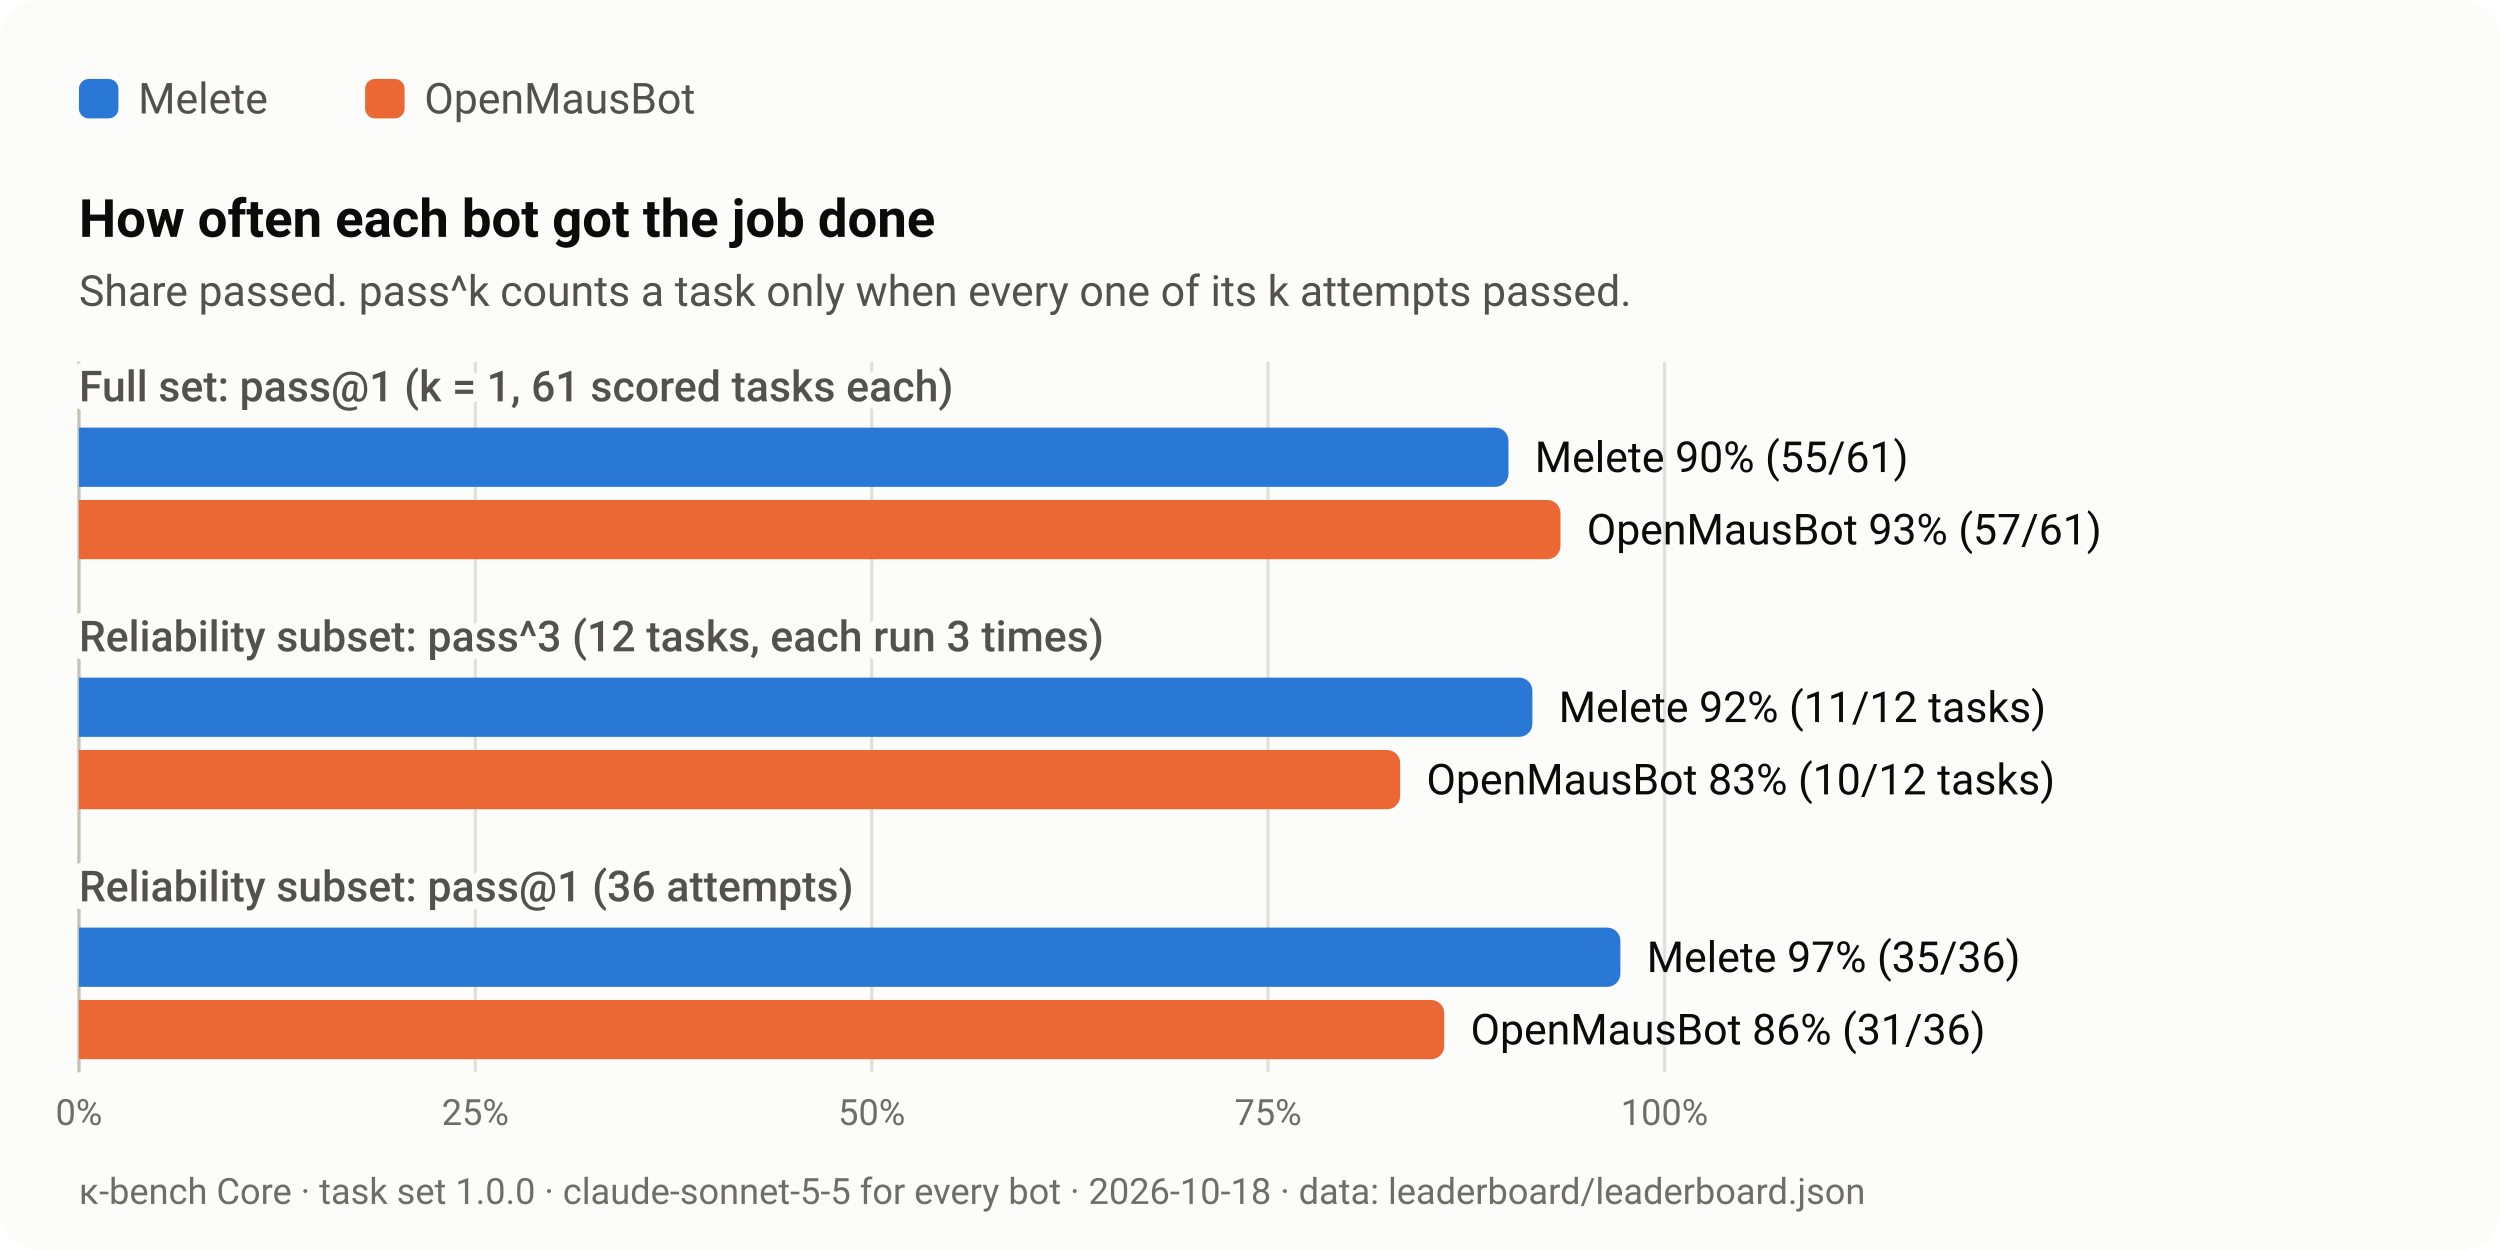
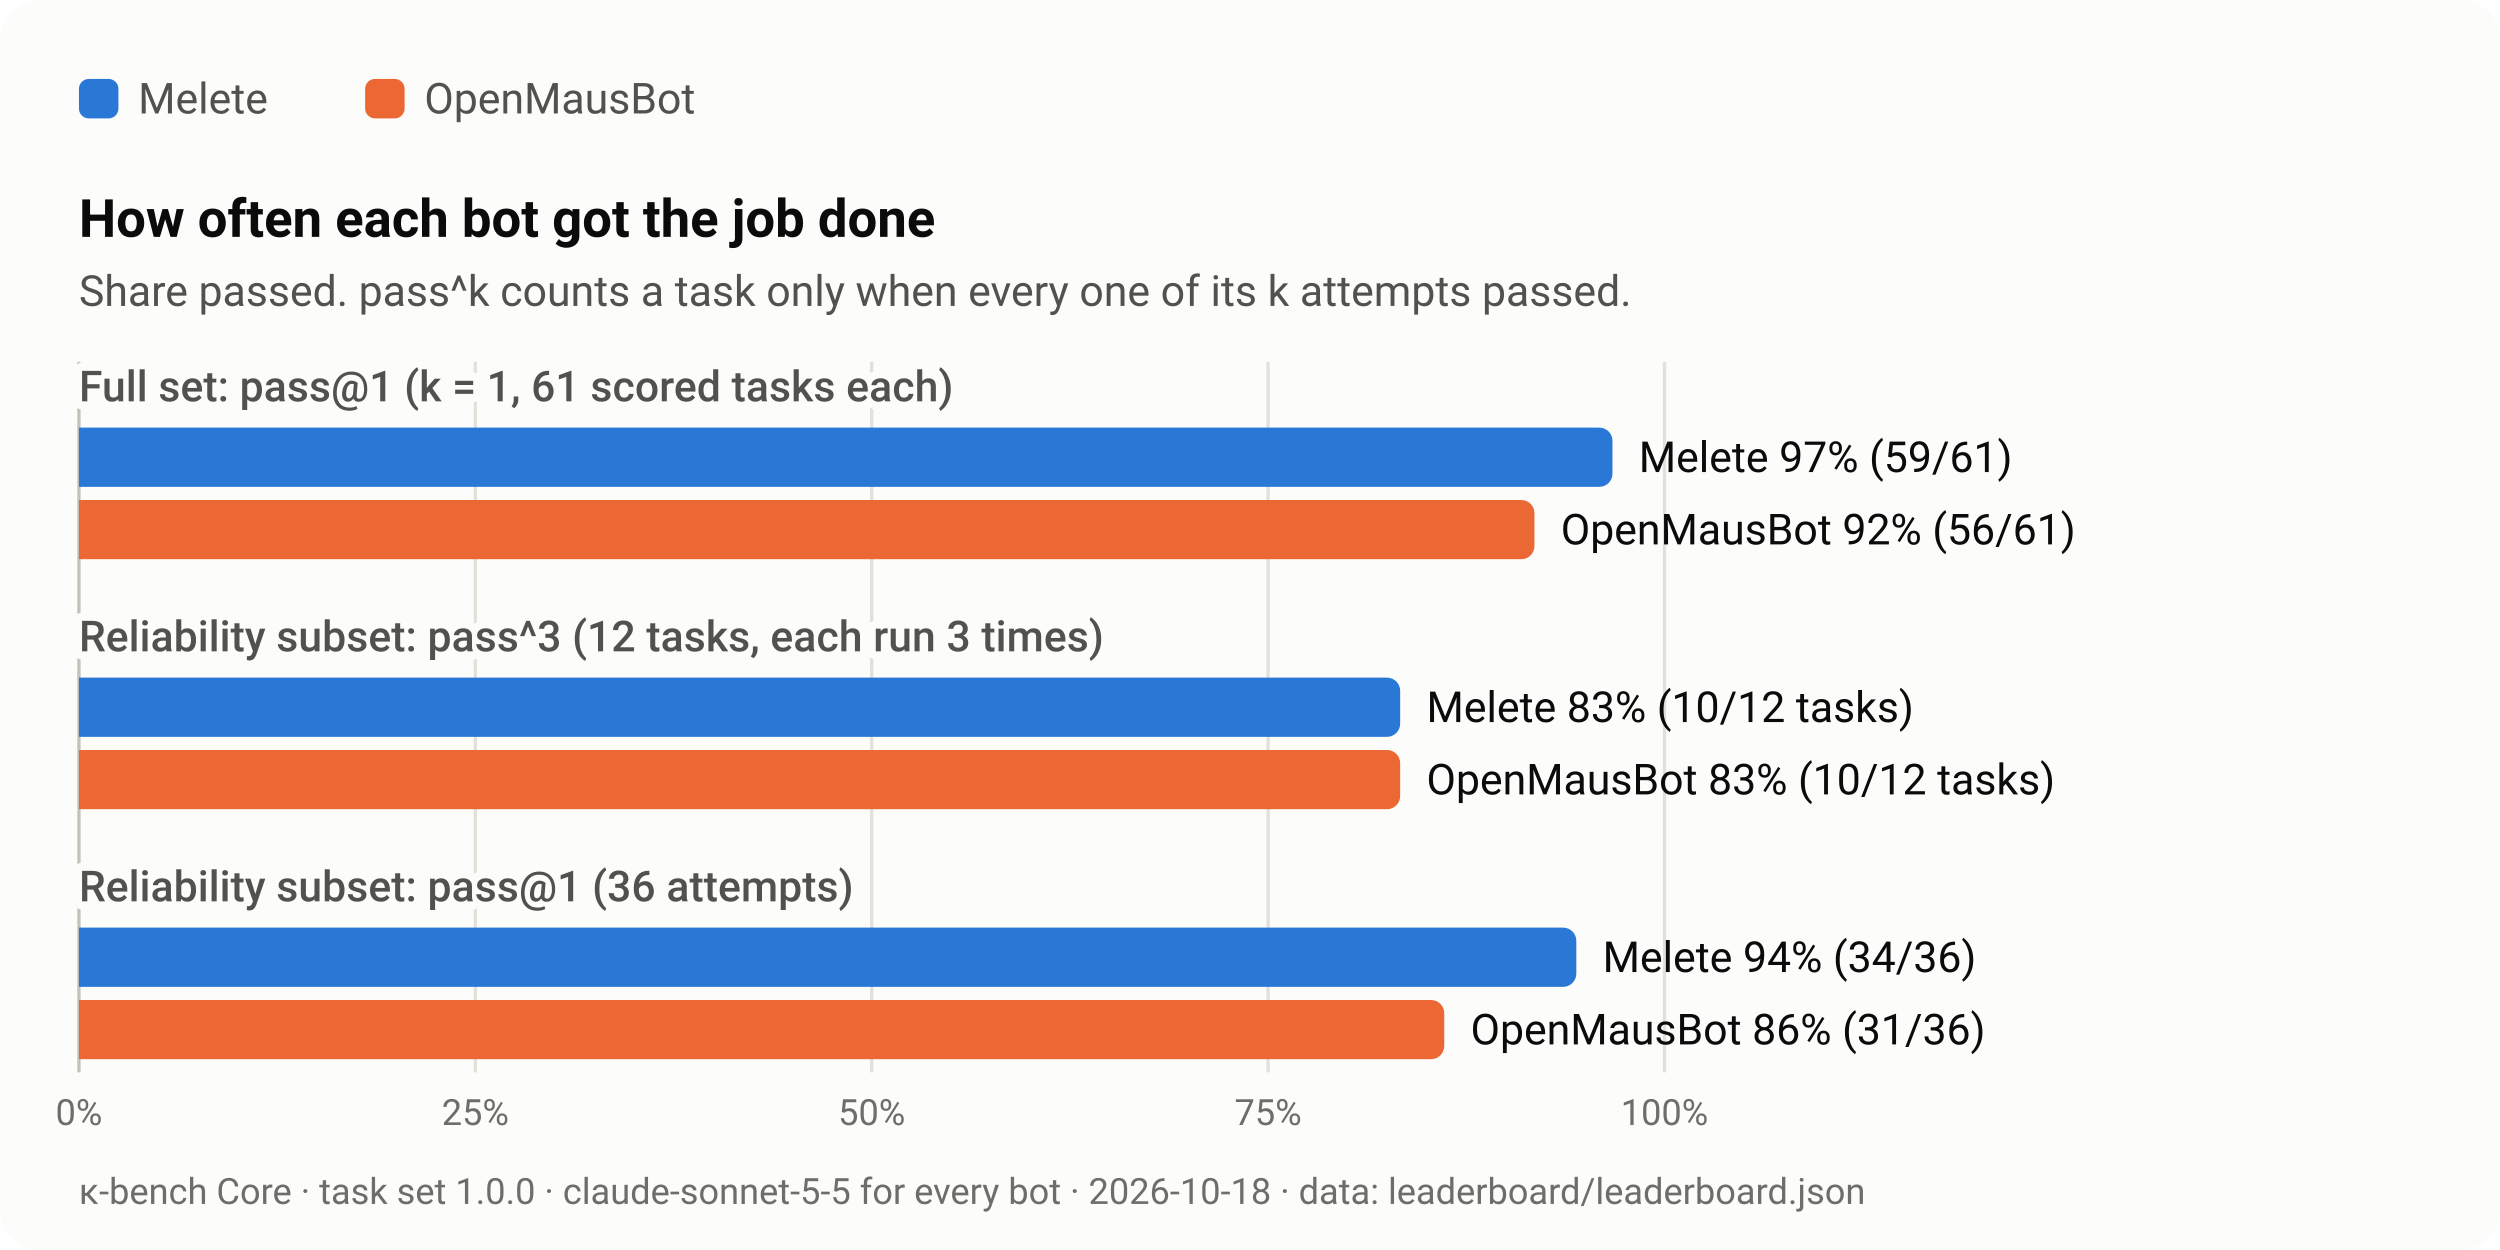
<svg xmlns="http://www.w3.org/2000/svg" width="760" height="380" viewBox="0 0 760 380" role="img" aria-labelledby="t d" font-family="system-ui, -apple-system, 'Segoe UI', Roboto, Helvetica, Arial, sans-serif">
  <rect width="760" height="380" rx="12" fill="#fcfcfb" />
  <rect x="24" y="24" width="12" height="12" rx="3" fill="#2a78d6" />
  <text x="42" y="34.5" font-size="13" fill="#52514e">Melete</text>
  <rect x="111" y="24" width="12" height="12" rx="3" fill="#eb6834" />
  <text x="129" y="34.5" font-size="13" fill="#52514e">OpenMausBot</text>
  <text x="24" y="72" font-size="16" font-weight="600" fill="#0b0b0b">How often each bot got the job done</text>
  <text x="24" y="93" font-size="13" fill="#52514e">Share passed. pass^k counts a task only when every one of its k attempts passed.</text>
  <line x1="24" y1="110" x2="24" y2="326" stroke="#c3c2b7" stroke-width="1" />
  <text x="24" y="342" font-size="11" fill="#6f6d68" text-anchor="middle" style="font-variant-numeric: tabular-nums">0%</text>
  <line x1="144.5" y1="110" x2="144.5" y2="326" stroke="#e1e0d9" stroke-width="1" />
  <text x="144.5" y="342" font-size="11" fill="#6f6d68" text-anchor="middle" style="font-variant-numeric: tabular-nums">25%</text>
  <line x1="265" y1="110" x2="265" y2="326" stroke="#e1e0d9" stroke-width="1" />
  <text x="265" y="342" font-size="11" fill="#6f6d68" text-anchor="middle" style="font-variant-numeric: tabular-nums">50%</text>
  <line x1="385.5" y1="110" x2="385.5" y2="326" stroke="#e1e0d9" stroke-width="1" />
  <text x="385.5" y="342" font-size="11" fill="#6f6d68" text-anchor="middle" style="font-variant-numeric: tabular-nums">75%</text>
  <line x1="506" y1="110" x2="506" y2="326" stroke="#e1e0d9" stroke-width="1" />
  <text x="506" y="342" font-size="11" fill="#6f6d68" text-anchor="middle" style="font-variant-numeric: tabular-nums">100%</text>
  <text x="24" y="122" font-size="13" font-weight="500" fill="#52514e" stroke="#fcfcfb" stroke-width="5" stroke-linejoin="round" paint-order="stroke">Full set: pass@1 (k = 1, 61 scored tasks each)</text>
  <g>
-     <path d="M24,130h430.571a4,4 0 0 1 4,4v10a4,4 0 0 1 -4,4h-430.571z" fill="#2a78d6" />
-     <text x="466.571" y="143.5" font-size="13" fill="#0b0b0b">Melete  90% (55/61)</text>
+     <path d="M24,130h462.19a4,4 0 0 1 4,4v10a4,4 0 0 1 -4,4h-462.19z" fill="#2a78d6" />
+     <text x="498.19" y="143.5" font-size="13" fill="#0b0b0b">Melete  97% (59/61)</text>
  </g>
  <g>
-     <path d="M24,152h446.381a4,4 0 0 1 4,4v10a4,4 0 0 1 -4,4h-446.381z" fill="#eb6834" />
-     <text x="482.381" y="165.5" font-size="13" fill="#0b0b0b">OpenMausBot  93% (57/61)</text>
+     <path d="M24,152h438.476a4,4 0 0 1 4,4v10a4,4 0 0 1 -4,4h-438.476z" fill="#eb6834" />
+     <text x="474.476" y="165.5" font-size="13" fill="#0b0b0b">OpenMausBot  92% (56/61)</text>
  </g>
  <text x="24" y="198" font-size="13" font-weight="500" fill="#52514e" stroke="#fcfcfb" stroke-width="5" stroke-linejoin="round" paint-order="stroke">Reliability subset: pass^3 (12 tasks, each run 3 times)</text>
  <g>
-     <path d="M24,206h437.849a4,4 0 0 1 4,4v10a4,4 0 0 1 -4,4h-437.849z" fill="#2a78d6" />
-     <text x="473.849" y="219.5" font-size="13" fill="#0b0b0b">Melete  92% (11/12 tasks)</text>
+     <path d="M24,206h397.651a4,4 0 0 1 4,4v10a4,4 0 0 1 -4,4h-397.651z" fill="#2a78d6" />
+     <text x="433.651" y="219.5" font-size="13" fill="#0b0b0b">Melete  83% (10/12 tasks)</text>
  </g>
  <g>
    <path d="M24,228h397.651a4,4 0 0 1 4,4v10a4,4 0 0 1 -4,4h-397.651z" fill="#eb6834" />
    <text x="433.651" y="241.5" font-size="13" fill="#0b0b0b">OpenMausBot  83% (10/12 tasks)</text>
  </g>
  <text x="24" y="274" font-size="13" font-weight="500" fill="#52514e" stroke="#fcfcfb" stroke-width="5" stroke-linejoin="round" paint-order="stroke">Reliability subset: pass@1 (36 attempts)</text>
  <g>
-     <path d="M24,282h464.6a4,4 0 0 1 4,4v10a4,4 0 0 1 -4,4h-464.6z" fill="#2a78d6" />
-     <text x="500.6" y="295.5" font-size="13" fill="#0b0b0b">Melete  97% (35/36)</text>
+     <path d="M24,282h451.201a4,4 0 0 1 4,4v10a4,4 0 0 1 -4,4h-451.201z" fill="#2a78d6" />
+     <text x="487.201" y="295.5" font-size="13" fill="#0b0b0b">Melete  94% (34/36)</text>
  </g>
  <g>
    <path d="M24,304h411.05a4,4 0 0 1 4,4v10a4,4 0 0 1 -4,4h-411.05z" fill="#eb6834" />
    <text x="447.05" y="317.5" font-size="13" fill="#0b0b0b">OpenMausBot  86% (31/36)</text>
  </g>
  <text x="24" y="366" font-size="11" fill="#6f6d68">κ-bench Core · task set 1.0.0 · claude-sonnet-5-5 for every bot · 2026-10-18 · data: leaderboard/leaderboard.json</text>
</svg>
